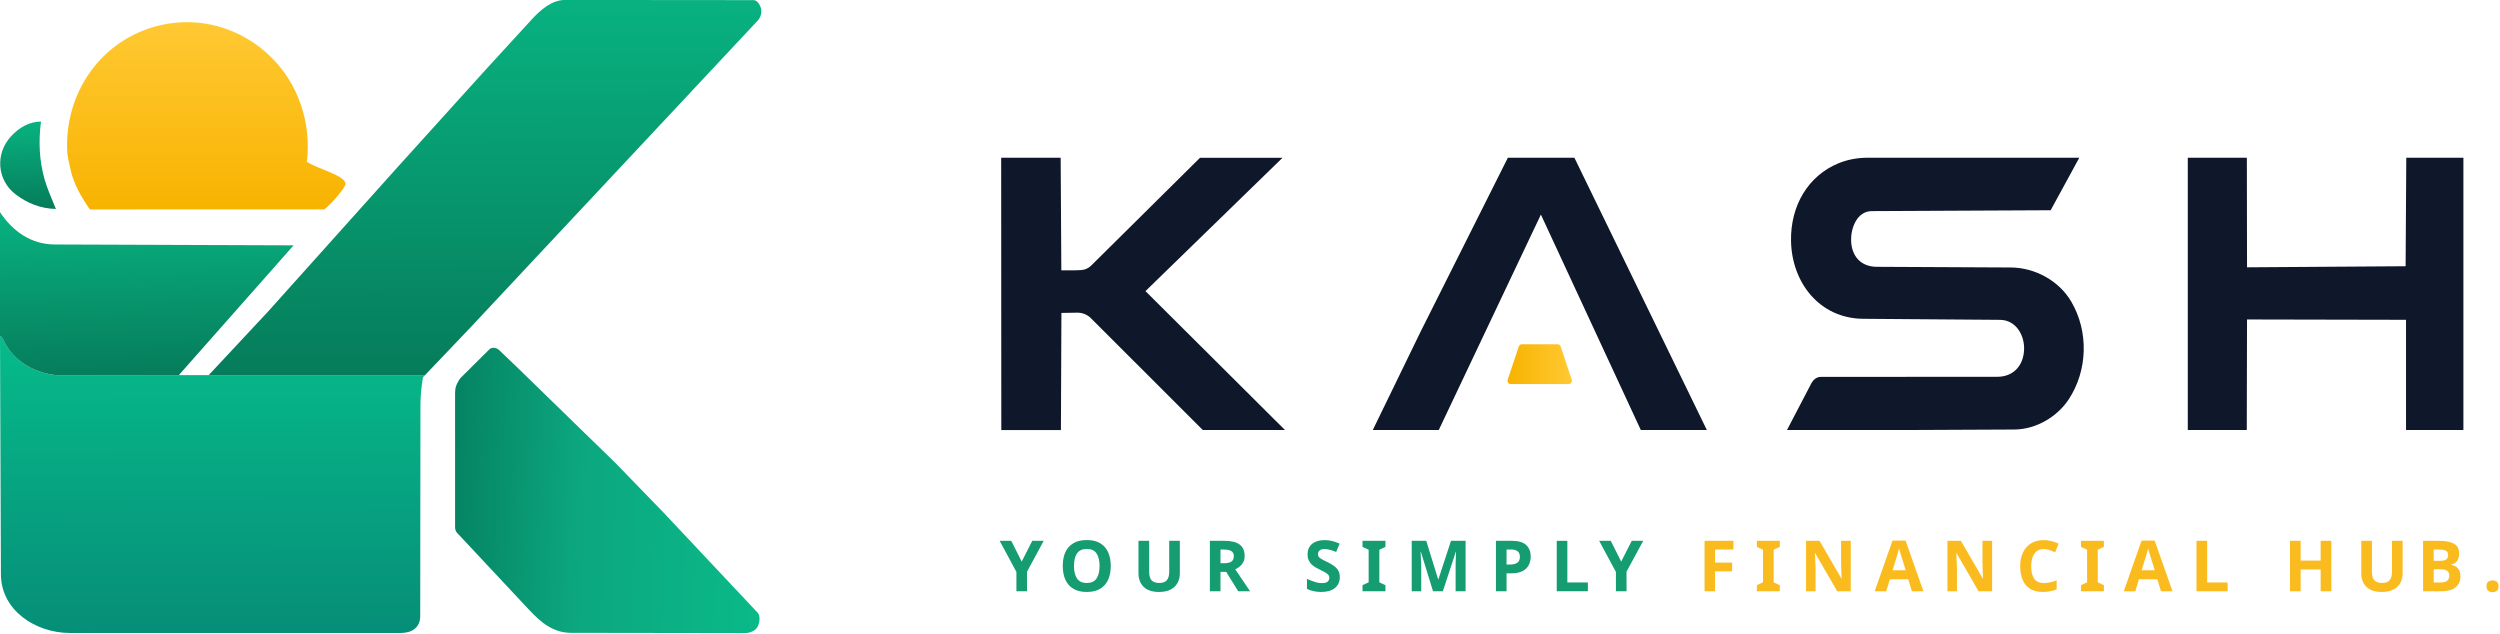
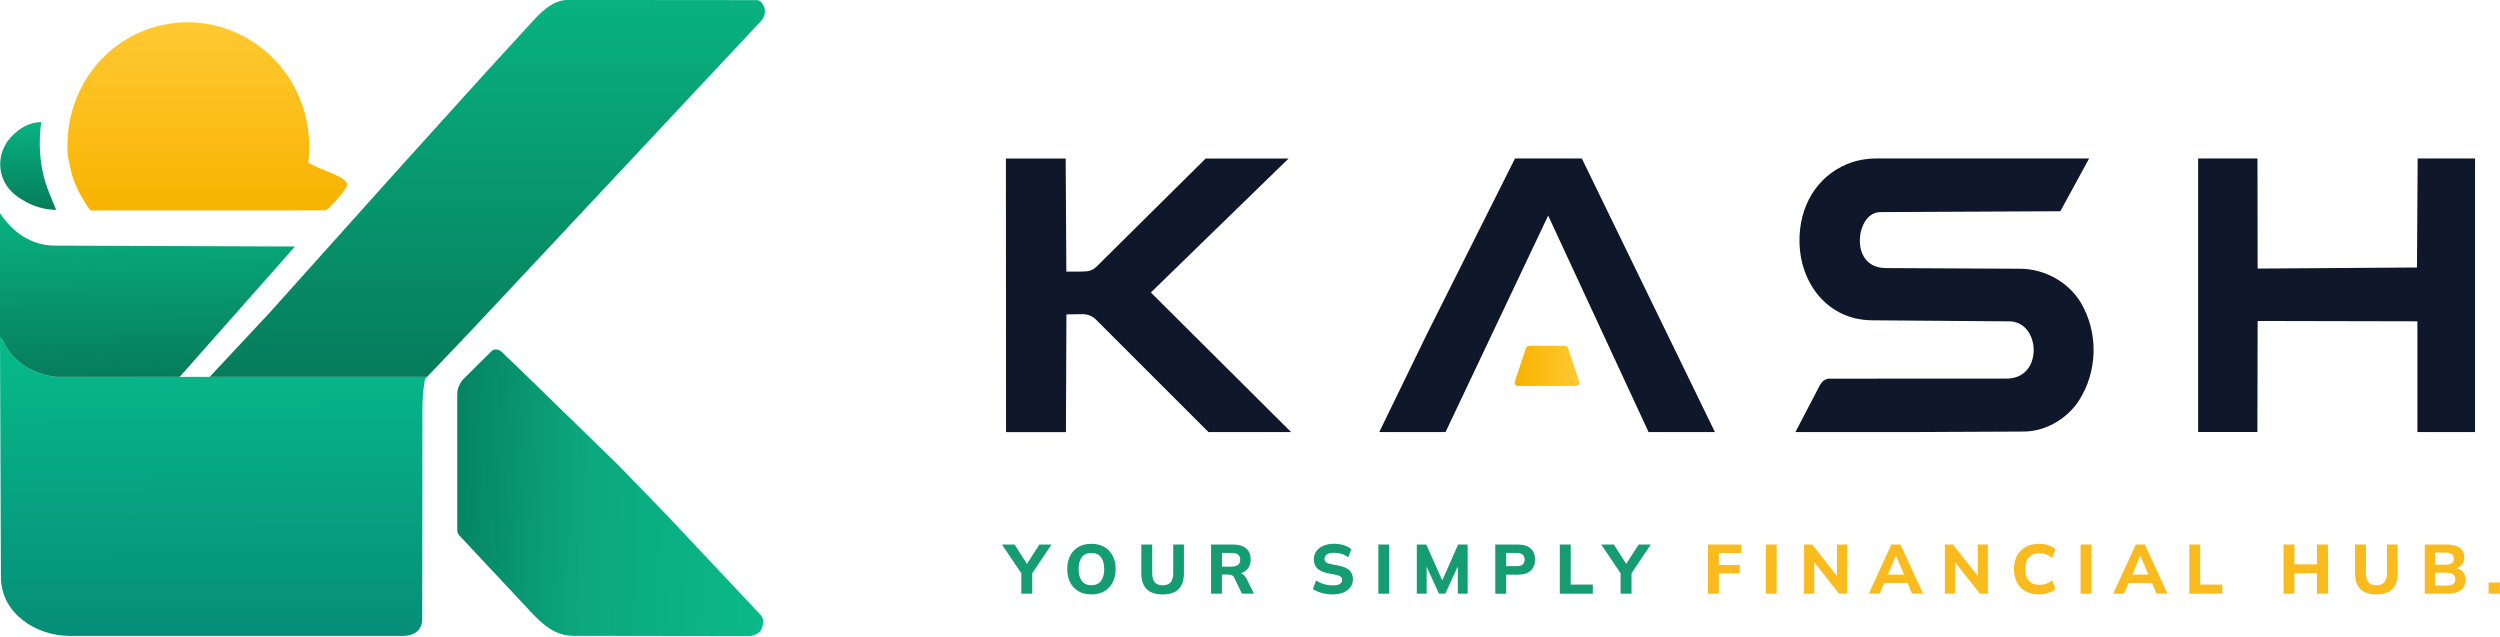
- <svg xmlns="http://www.w3.org/2000/svg" xmlns:xlink="http://www.w3.org/1999/xlink" id="Layer_2" data-name="Layer 2" viewBox="0 0 599.67 151.86">
+ <svg xmlns="http://www.w3.org/2000/svg" xmlns:xlink="http://www.w3.org/1999/xlink" id="Layer_2" data-name="Layer 2" viewBox="0 0 596.85 151.86">
  <defs>
    <style>
      .cls-1 {
        fill: url(#linear-gradient-2);
      }

      .cls-2 {
        fill: url(#linear-gradient-4);
      }

-       .cls-3, .cls-4 {
+       .cls-3 {
+         fill: url(#linear-gradient-3);
+       }
+ 
+       .cls-4 {
+         fill: url(#linear-gradient-5);
+       }
+ 
+       .cls-5 {
+         fill: url(#linear-gradient-7);
+       }
+ 
+       .cls-6 {
+         fill: url(#linear-gradient-6);
+       }
+ 
+       .cls-7 {
        fill: #fabb1e;
      }

-       .cls-3, .cls-5, .cls-6 {
-         letter-spacing: .25em;
-       }
- 
-       .cls-4 {
-         letter-spacing: .24em;
-       }
- 
-       .cls-7 {
-         font-family: MulishRoman-Bold, Mulish;
-         font-size: 16.93px;
-         font-variation-settings: 'wght' 700;
-         font-weight: 700;
-       }
- 
      .cls-8 {
-         fill: url(#linear-gradient-3);
+         fill: #159c70;
      }

      .cls-9 {
-         fill: url(#linear-gradient-5);
+         fill: url(#linear-gradient);
      }

      .cls-10 {
-         fill: url(#linear-gradient-7);
-       }
- 
-       .cls-11 {
-         letter-spacing: .25em;
-       }
- 
-       .cls-11, .cls-5, .cls-12, .cls-13 {
-         fill: #159c70;
-       }
- 
-       .cls-14 {
-         fill: url(#linear-gradient-6);
-       }
- 
-       .cls-12 {
-         letter-spacing: .13em;
-       }
- 
-       .cls-13 {
-         letter-spacing: .21em;
-       }
- 
-       .cls-15 {
-         fill: url(#linear-gradient);
-       }
- 
-       .cls-16 {
        fill: #0f172a;
      }
    </style>
    <linearGradient id="linear-gradient" x1="361.61" y1="87.35" x2="377.06" y2="87.35" gradientUnits="userSpaceOnUse">
      <stop offset="0" stop-color="#f8b300" />
      <stop offset="1" stop-color="#ffc933" />
    </linearGradient>
    <linearGradient id="linear-gradient-2" x1="108.38" y1="116.94" x2="183.2" y2="119.54" gradientUnits="userSpaceOnUse">
      <stop offset="0" stop-color="#058362" />
      <stop offset=".41" stop-color="#0ca77f" />
      <stop offset="1" stop-color="#0ab988" />
    </linearGradient>
    <linearGradient id="linear-gradient-3" x1="50.96" y1="80.42" x2="51.14" y2="151.95" gradientUnits="userSpaceOnUse">
      <stop offset="0" stop-color="#06bb8a" />
      <stop offset="1" stop-color="#068e78" />
    </linearGradient>
    <linearGradient id="linear-gradient-4" x1="49.47" y1="50.23" x2="49.47" y2="5.31" xlink:href="#linear-gradient" />
    <linearGradient id="linear-gradient-5" x1="116.2" y1=".05" x2="116.43" y2="89.95" gradientUnits="userSpaceOnUse">
      <stop offset="0" stop-color="#08b280" />
      <stop offset="1" stop-color="#067c5b" />
    </linearGradient>
    <linearGradient id="linear-gradient-6" x1="34.71" y1="50" x2="35.72" y2="90.17" xlink:href="#linear-gradient-5" />
    <linearGradient id="linear-gradient-7" x1="6.33" y1="29.23" x2="6.86" y2="50.28" xlink:href="#linear-gradient-5" />
  </defs>
  <g id="Layer_1-2" data-name="Layer 1">
    <g>
-       <text class="cls-7" transform="translate(239.79 141.82)">
-         <tspan class="cls-13" x="0" y="0">Y</tspan>
-         <tspan class="cls-5" x="14.15" y="0">OUR SIMP</tspan>
-         <tspan class="cls-12" x="132.09" y="0">L</tspan>
-         <tspan class="cls-11" x="143.8" y="0">Y</tspan>
-         <tspan class="cls-6" x="158.68" y="0"> </tspan>
-         <tspan class="cls-3" x="167.55" y="0">FINANCIAL HU</tspan>
-         <tspan class="cls-4" x="339.9" y="0">B</tspan>
-         <tspan class="cls-3" x="355.67" y="0">.</tspan>
-       </text>
+       <g>
+         <path class="cls-8" d="M243.83,141.74v-5.58l.53,1.48-5.16-7.64h3.01l3.23,5.03h-.53l3.23-5.03h2.9l-5.13,7.64.53-1.48v5.58h-2.62Z" />
+         <path class="cls-8" d="M254.79,135.86c0-1.22.23-2.28.7-3.19.47-.9,1.13-1.6,1.98-2.1.85-.49,1.88-.74,3.08-.74s2.21.25,3.07.74,1.53,1.19,2.01,2.1c.48.91.72,1.96.72,3.17s-.24,2.29-.71,3.2c-.47.91-1.14,1.62-2.01,2.12s-1.89.75-3.08.75-2.21-.25-3.07-.75-1.52-1.2-1.99-2.12c-.47-.91-.7-1.97-.7-3.18ZM257.51,135.86c0,1.21.25,2.16.77,2.84.51.68,1.27,1.02,2.28,1.02s1.76-.34,2.28-1.02c.52-.68.78-1.63.78-2.84s-.26-2.17-.77-2.84c-.52-.67-1.28-1.01-2.29-1.01s-1.77.34-2.28,1.01-.77,1.62-.77,2.84Z" />
+         <path class="cls-8" d="M277.61,141.91c-1.73,0-3.02-.42-3.86-1.27-.84-.85-1.27-2.12-1.27-3.81v-6.83h2.6v6.83c0,.96.2,1.68.6,2.17.4.49,1.04.73,1.93.73.83,0,1.46-.24,1.87-.73.42-.49.62-1.21.62-2.17v-6.83h2.55v6.83c0,1.69-.42,2.96-1.26,3.81-.84.85-2.1,1.27-3.79,1.27Z" />
+         <path class="cls-8" d="M289.13,141.74v-11.74h5.33c1.32,0,2.34.31,3.06.94.72.63,1.07,1.5,1.07,2.62,0,.73-.16,1.36-.48,1.89-.32.53-.79.93-1.4,1.22-.61.28-1.33.42-2.17.42l.18-.37h.7c.48,0,.9.13,1.28.38.38.26.68.62.92,1.1l1.75,3.53h-2.87l-1.82-3.78c-.13-.31-.34-.52-.62-.62s-.61-.16-.97-.16h-1.37v4.56h-2.6ZM291.73,135.28h2.28c.68,0,1.19-.14,1.55-.42s.53-.69.53-1.23-.18-.95-.53-1.22c-.36-.27-.87-.4-1.55-.4h-2.28v3.26Z" />
+         <path class="cls-8" d="M318.21,141.91c-.96,0-1.84-.11-2.67-.34s-1.52-.55-2.1-.96l.77-2.02c.38.24.77.45,1.19.62.42.17.86.31,1.33.4.47.09.96.14,1.47.14.8,0,1.37-.12,1.71-.36s.51-.55.51-.94c0-.34-.11-.6-.33-.78-.22-.18-.64-.33-1.27-.45l-1.93-.4c-1.08-.22-1.88-.6-2.42-1.14-.54-.54-.81-1.25-.81-2.14,0-.74.2-1.4.61-1.96.4-.56.97-.99,1.7-1.3s1.57-.46,2.54-.46c.83,0,1.61.12,2.33.35.72.23,1.32.56,1.78.97l-.75,1.93c-.47-.38-.98-.65-1.54-.83s-1.18-.27-1.87-.27-1.27.12-1.66.37c-.38.24-.58.59-.58,1.05,0,.33.12.61.35.82.23.21.64.37,1.23.48l1.95.38c1.09.22,1.9.59,2.44,1.12.54.52.81,1.22.81,2.08,0,.72-.2,1.36-.6,1.91-.4.55-.96.97-1.67,1.27-.72.3-1.56.45-2.52.45Z" />
+         <path class="cls-8" d="M329.07,141.74v-11.74h2.6v11.74h-2.6Z" />
+         <path class="cls-8" d="M338.25,141.74v-11.74h2.26l4.08,9.18h-.53l4.06-9.18h2.27v11.74h-2.35v-7.96h.67l-3.66,7.96h-1.5l-3.65-7.96h.7v7.96h-2.35Z" />
+         <path class="cls-8" d="M356.98,141.74v-11.74h5.46c1.32,0,2.33.32,3.01.97.69.64,1.03,1.52,1.03,2.63s-.34,1.96-1.03,2.62-1.69.98-3.01.98h-2.87v4.55h-2.6ZM359.58,135.16h2.57c.62,0,1.08-.14,1.38-.41.3-.27.45-.66.45-1.17s-.15-.89-.45-1.16-.76-.41-1.38-.41h-2.57v3.15Z" />
+         <path class="cls-8" d="M372.39,141.74v-11.74h2.6v9.56h5.28v2.18h-7.88Z" />
+         <path class="cls-8" d="M386.9,141.74v-5.58l.53,1.48-5.16-7.64h3.01l3.23,5.03h-.53l3.23-5.03h2.9l-5.13,7.64.53-1.48v5.58h-2.62Z" />
+         <path class="cls-7" d="M407.76,141.74v-11.74h7.98v2.02h-5.38v2.85h5v2.02h-5v4.86h-2.6Z" />
+         <path class="cls-7" d="M421.56,141.74v-11.74h2.6v11.74h-2.6Z" />
+         <path class="cls-7" d="M430.7,141.74v-11.74h1.93l6.4,8.11h-.48v-8.11h2.43v11.74h-1.93l-6.38-8.11h.47v8.11h-2.43Z" />
+         <path class="cls-7" d="M446.15,141.74l5.4-11.74h2.15l5.43,11.74h-2.62l-1.42-3.26,1.02.72h-6.98l1.03-.72-1.42,3.26h-2.6ZM452.6,132.72l-2.15,5.13-.47-.67h5.25l-.37.67-2.2-5.13h-.07Z" />
+         <path class="cls-7" d="M464.32,141.74v-11.74h1.93l6.4,8.11h-.48v-8.11h2.43v11.74h-1.93l-6.38-8.11h.47v8.11h-2.43Z" />
+         <path class="cls-7" d="M486.81,141.91c-1.24,0-2.32-.25-3.21-.74-.9-.49-1.59-1.2-2.07-2.11-.48-.91-.72-1.98-.72-3.2s.24-2.28.72-3.19c.48-.9,1.17-1.6,2.07-2.1s1.97-.74,3.21-.74c.82,0,1.57.11,2.23.33s1.23.55,1.68.98l-.8,2.05c-.51-.4-.99-.68-1.45-.85s-.98-.25-1.57-.25c-1.1,0-1.94.33-2.52.98-.58.66-.87,1.58-.87,2.78s.29,2.14.87,2.8,1.42.98,2.52.98c.59,0,1.11-.08,1.57-.25.46-.17.94-.45,1.45-.85l.8,2.05c-.46.42-1.02.75-1.68.97s-1.41.34-2.23.34Z" />
+         <path class="cls-7" d="M496.72,141.74v-11.74h2.6v11.74h-2.6Z" />
+         <path class="cls-7" d="M504.5,141.74l5.4-11.74h2.15l5.43,11.74h-2.62l-1.42-3.26,1.02.72h-6.98l1.03-.72-1.42,3.26h-2.6ZM510.94,132.72l-2.15,5.13-.47-.67h5.25l-.37.67-2.2-5.13h-.07Z" />
+         <path class="cls-7" d="M522.67,141.74v-11.74h2.6v9.56h5.28v2.18h-7.88Z" />
+         <path class="cls-7" d="M545.17,141.74v-11.74h2.6v4.73h5.38v-4.73h2.62v11.74h-2.62v-4.88h-5.38v4.88h-2.6Z" />
+         <path class="cls-7" d="M567.37,141.91c-1.73,0-3.02-.42-3.86-1.27-.84-.85-1.27-2.12-1.27-3.81v-6.83h2.6v6.83c0,.96.2,1.68.6,2.17.4.49,1.04.73,1.93.73.83,0,1.46-.24,1.87-.73.42-.49.62-1.21.62-2.17v-6.83h2.55v6.83c0,1.69-.42,2.96-1.26,3.81-.84.85-2.1,1.27-3.79,1.27Z" />
+         <path class="cls-7" d="M578.89,141.74v-11.74h5.41c1.29,0,2.28.27,2.98.81.7.54,1.05,1.28,1.05,2.22,0,.71-.21,1.31-.62,1.8-.42.49-.99.82-1.71.98v-.25c.84.12,1.5.43,1.96.93.46.5.69,1.15.69,1.95,0,1.03-.37,1.84-1.11,2.42s-1.76.87-3.06.87h-5.6ZM581.37,134.81h2.46c.68,0,1.18-.12,1.51-.36.33-.24.49-.6.49-1.07s-.16-.85-.49-1.09c-.33-.24-.83-.36-1.51-.36h-2.46v2.88ZM581.37,139.79h2.8c.64,0,1.14-.12,1.48-.35.34-.23.52-.62.52-1.15s-.17-.95-.52-1.19-.84-.36-1.48-.36h-2.8v3.05Z" />
+         <path class="cls-7" d="M594.13,141.74v-2.67h2.71v2.67h-2.71Z" />
+       </g>
      <g>
        <g>
-           <path class="cls-16" d="M308.23,103.15h-19.72l-26.81-26.8c-.89-.89-2.1-1.38-3.35-1.35-1.42.03-3.19.06-3.75.06l-.12,28.1h-14.3l-.03-65.32h14.27l.16,27c1.28,0,3.35.04,4.8-.06.89-.06,1.72-.45,2.35-1.07l26.11-25.86h19.79l-32.87,31.98,33.49,33.34Z" />
-           <polygon class="cls-16" points="409.42 103.15 393.58 103.15 369.61 51.47 345.11 103.15 330.25 103.15 329.29 103.14 340.75 79.57 361.69 37.83 377.65 37.84 409.42 103.15" />
-           <path class="cls-15" d="M376.28,92.13h-13.9c-.53,0-.9-.52-.74-1.02l2.67-8c.11-.32.4-.53.74-.53h8.56c.33,0,.63.21.74.53l2.67,8c.17.5-.21,1.02-.74,1.02Z" />
+           <path class="cls-10" d="M308.23,103.15h-19.72l-26.81-26.8c-.89-.89-2.1-1.38-3.35-1.35-1.42.03-3.19.06-3.75.06l-.12,28.1h-14.3l-.03-65.32h14.27l.16,27c1.28,0,3.35.04,4.8-.06.89-.06,1.72-.45,2.35-1.07l26.11-25.86h19.79l-32.87,31.98,33.49,33.34Z" />
+           <polygon class="cls-10" points="409.42 103.15 393.58 103.15 369.61 51.47 345.11 103.15 330.25 103.15 329.29 103.14 340.75 79.57 361.69 37.83 377.65 37.84 409.42 103.15" />
+           <path class="cls-9" d="M376.28,92.13h-13.9c-.53,0-.9-.52-.74-1.02l2.67-8c.11-.32.4-.53.74-.53h8.56c.33,0,.63.21.74.53l2.67,8c.17.5-.21,1.02-.74,1.02Z" />
        </g>
        <g>
-           <path class="cls-16" d="M496.22,95.79c-2.67,4.07-7.72,7.22-13.09,7.24l-25.94.12h-28.55l5.87-11.25c.38-.72,1.19-1.5,2.22-1.5l42.37-.02c3.83,0,6.23-2.66,6.41-6.4.18-3.52-1.92-7.23-5.77-7.26l-32.81-.25c-10.51-.08-17.15-8.72-17.32-18.68-.15-8.49,4.12-15.65,11.42-18.64,2.23-.91,4.63-1.32,7.04-1.32h50.69l-6.87,12.6-42.92.21c-3.56.02-5.02,4.11-4.95,7.02.1,3.84,2.38,6.32,6.15,6.34l32.16.16c5.78.03,11.56,3.17,14.5,8.19,4.2,7.17,3.97,16.45-.6,23.43Z" />
-           <path class="cls-16" d="M590.9,37.83c0,.21-.01.42-.01.66v64.66h-13.76v-26.44s-38.14-.08-38.14-.08l-.06,26.51h-14.15V37.83h14.17l.04,26.29,38.04-.26.16-26.03h13.7Z" />
+           <path class="cls-10" d="M496.22,95.79c-2.67,4.07-7.72,7.22-13.09,7.24l-25.94.12h-28.55l5.87-11.25c.38-.72,1.19-1.5,2.22-1.5l42.37-.02c3.83,0,6.23-2.66,6.41-6.4.18-3.52-1.92-7.23-5.77-7.26l-32.81-.25c-10.51-.08-17.15-8.72-17.32-18.68-.15-8.49,4.12-15.65,11.42-18.64,2.23-.91,4.63-1.32,7.04-1.32h50.69l-6.87,12.6-42.92.21c-3.56.02-5.02,4.11-4.95,7.02.1,3.84,2.38,6.32,6.15,6.34l32.16.16c5.78.03,11.56,3.17,14.5,8.19,4.2,7.17,3.97,16.45-.6,23.43Z" />
+           <path class="cls-10" d="M590.9,37.83c0,.21-.01.42-.01.66v64.66h-13.76v-26.44s-38.14-.08-38.14-.08l-.06,26.51h-14.15V37.83h14.17l.04,26.29,38.04-.26.16-26.03h13.7Z" />
        </g>
      </g>
      <g>
        <path class="cls-1" d="M181.64,150.49c-.47.73-1.63,1.38-3.02,1.37l-41.62-.06c-4.4,0-7.36-2.61-10.12-5.56l-17.26-18.45c-.39-.42-.46-.92-.46-1.58v-31.73c0-1.04.09-1.7.51-2.52.27-.54.53-1.03,1-1.5l6.72-6.67c.59-.59,1.72-.41,2.31.16l4.58,4.38,23.33,22.71,11.53,11.89,22.57,24.01c.82.87.44,2.74-.08,3.55Z" />
        <g>
-           <path class="cls-8" d="M101.94,89.99l-.11.11c-.16.16-.37.35-.41.6-.09.55-.17,1.1-.24,1.65-.22,1.69-.33,3.39-.33,5.1l-.05,50.34c0,2.81-2.11,4.05-4.65,4.04H16.73c-8.07,0-16.47-5.33-16.51-14.03l-.22-57.25c.8.49,1.01,1.53,1.58,2.45,2.61,4.2,7.2,6.45,11.8,6.98h88.57Z" />
+           <path class="cls-3" d="M101.94,89.99l-.11.11c-.16.16-.37.35-.41.6-.09.55-.17,1.1-.24,1.65-.22,1.69-.33,3.39-.33,5.1l-.05,50.34c0,2.81-2.11,4.05-4.65,4.04H16.73c-8.07,0-16.47-5.33-16.51-14.03l-.22-57.25c.8.49,1.01,1.53,1.58,2.45,2.61,4.2,7.2,6.45,11.8,6.98h88.57Z" />
          <path class="cls-2" d="M73.61,38.82c1.1-9.3-2-18.84-8.9-25.43-6.97-6.65-16.7-9.59-26.36-7.32-14.09,3.31-23.08,16.31-22.2,30.68.05.83.98,5.19,1.33,5.87,0,0,0,0,0,0,.88,2.68,2.44,5.26,4.08,7.62l56.25-.02c2.22-1.77,5-5.33,5.06-6.02.17-2.05-6.19-3.48-9.26-5.37Z" />
        </g>
        <g>
-           <path class="cls-9" d="M181.66,5.04l-52.03,55.58-16.69,17.83-10.99,11.53h-51.89l14.22-15.23,31.23-34.82,20.85-23.06,11.17-12.19c2.17-2.37,4.86-4.69,7.98-4.69l45.29.04c.93,0,1.67,1.44,1.78,2.2.13.87-.08,1.92-.9,2.8Z" />
-           <path class="cls-14" d="M70.42,58.85l-27.52,31.13H13.37c-4.6-.53-9.19-2.78-11.8-6.98-.57-.92-.78-1.96-1.58-2.45v-29.67c3.06,4.6,7.47,7.75,13.12,7.76l57.29.21Z" />
-           <path class="cls-10" d="M13.41,50.12c-3.63-.07-6.81-1.35-9.6-3.45-4.56-3.43-5.02-9.84-1.14-14,1.94-2.08,4.29-3.48,7.16-3.52-.65,5.08-.35,9.46.83,13.75.66,2.37,1.7,4.58,2.75,7.22Z" />
+           <path class="cls-4" d="M181.66,5.04l-52.03,55.58-16.69,17.83-10.99,11.53h-51.89l14.22-15.23,31.23-34.82,20.85-23.06,11.17-12.19c2.17-2.37,4.86-4.69,7.98-4.69l45.29.04c.93,0,1.67,1.44,1.78,2.2.13.87-.08,1.92-.9,2.8Z" />
+           <path class="cls-6" d="M70.42,58.85l-27.52,31.13H13.37c-4.6-.53-9.19-2.78-11.8-6.98-.57-.92-.78-1.96-1.58-2.45v-29.67c3.06,4.6,7.47,7.75,13.12,7.76l57.29.21Z" />
+           <path class="cls-5" d="M13.41,50.12c-3.63-.07-6.81-1.35-9.6-3.45-4.56-3.43-5.02-9.84-1.14-14,1.94-2.08,4.29-3.48,7.16-3.52-.65,5.08-.35,9.46.83,13.75.66,2.37,1.7,4.58,2.75,7.22Z" />
        </g>
      </g>
    </g>
  </g>
</svg>
